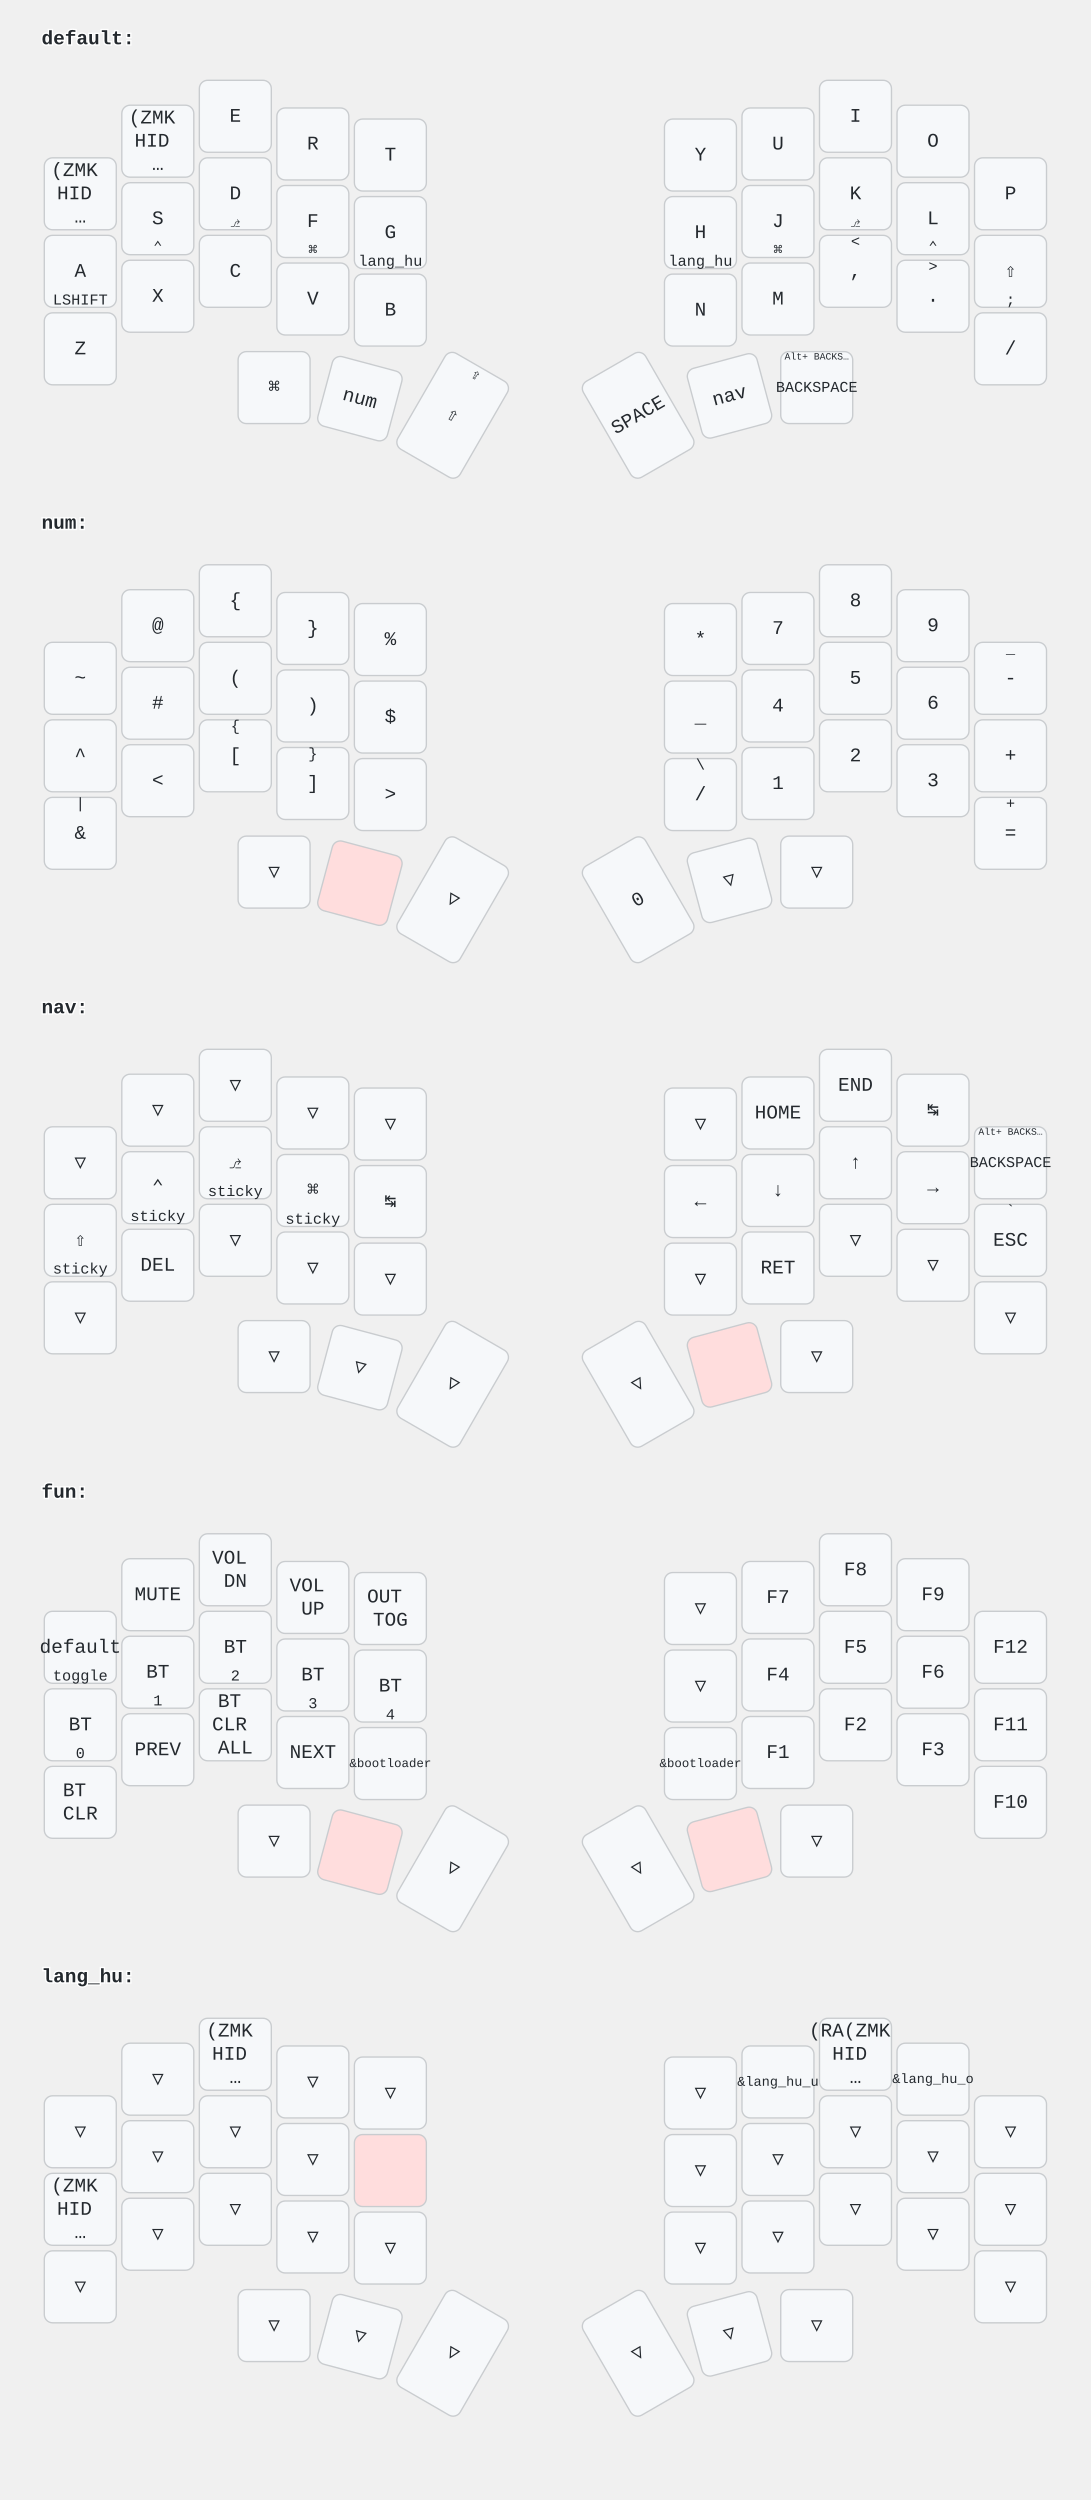
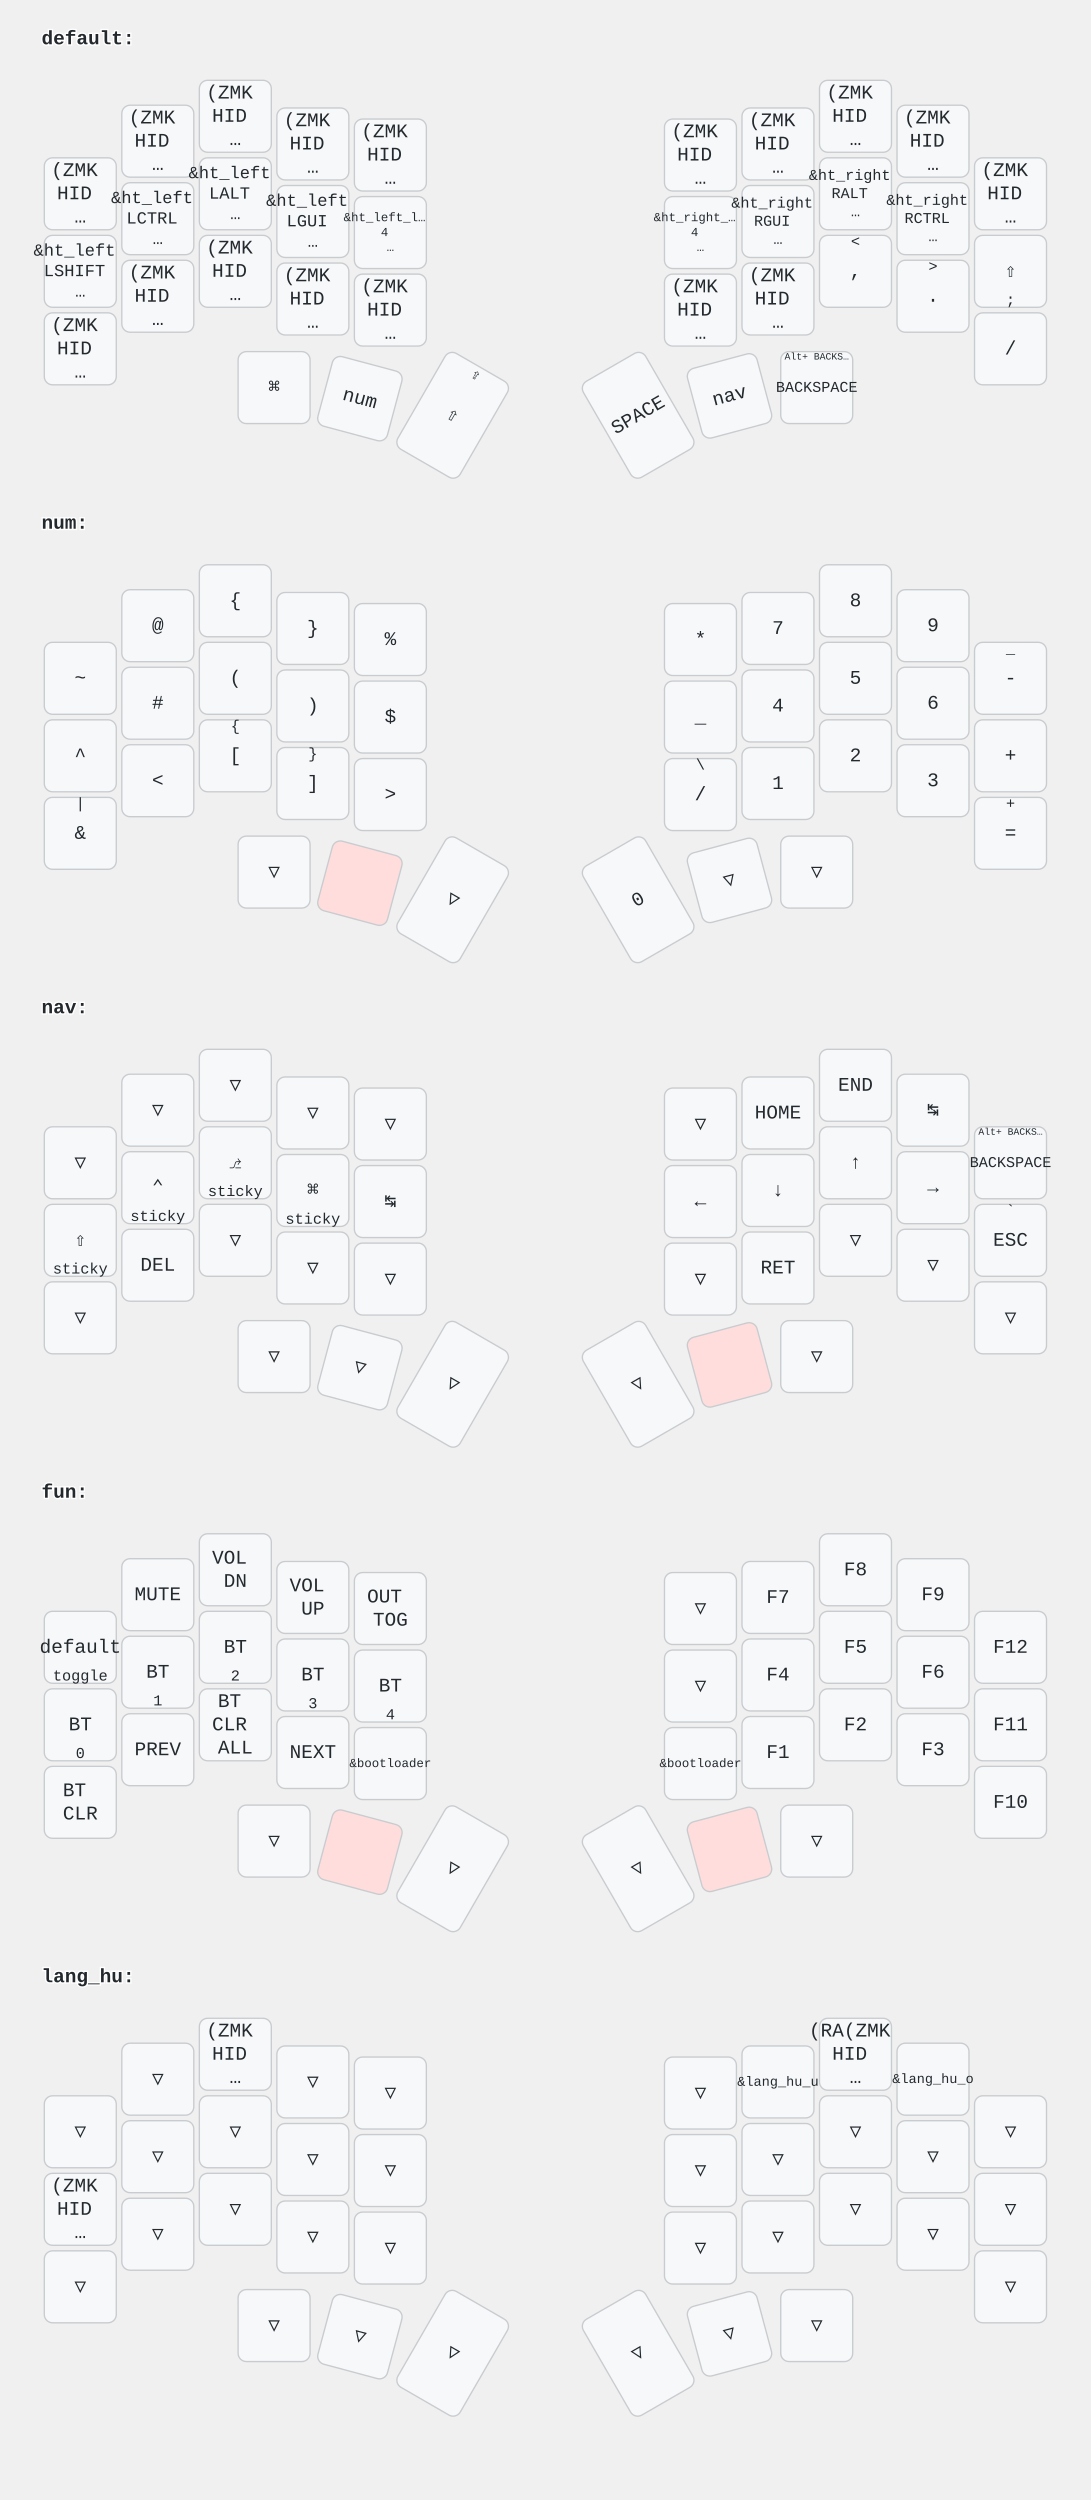
<svg xmlns="http://www.w3.org/2000/svg" width="788" height="1806" viewBox="0 0 788 1806" class="keymap">
  <style>/* font and background color specifications */
svg {
    font-family: SFMono-Regular,Consolas,Liberation Mono,Menlo,monospace;
    font-size: 14px;
    font-kerning: normal;
    text-rendering: optimizeLegibility;
    fill: #24292e;
}

/* default key styling */
rect {
    fill: #f6f8fa;
    stroke: #c9cccf;
    stroke-width: 1;
}

/* color accent for combo boxes */
rect.combo {
    fill: #cdf;
}

/* color accent for held keys */
rect.held, rect.combo.held {
    fill: #fdd;
}

/* color accent for ghost (optional) keys */
rect.ghost, rect.combo.ghost {
    fill: #ddd;
}

text {
    text-anchor: middle;
    dominant-baseline: middle;
}

/* styling for layer labels */
text.label {
    font-weight: bold;
    text-anchor: start;
    stroke: white;
    stroke-width: 2;
    paint-order: stroke;
}

/* styling for combo tap, and key hold/shifted label text */
text.combo, text.hold, text.shifted {
    font-size: 11px;
}

text.hold {
    text-anchor: middle;
    dominant-baseline: auto;
}

text.shifted {
    text-anchor: middle;
    dominant-baseline: hanging;
}

/* styling for hold/shifted label text in combo box */
text.combo.hold, text.combo.shifted {
    font-size: 8px;
}

/* styling for combo dendrons */
path {
    stroke-width: 1;
    stroke: gray;
    fill: none;
}
</style>
  <g transform="translate(30, 0)" class="layer-default">
    <text x="0" y="28" class="label">default:</text>
    <g transform="translate(0, 56)">
      <g transform="translate(28, 84)" class="key keypos-0">
        <rect rx="6" ry="6" x="-26" y="-26" width="52" height="52" class="key" />
        <text x="0" y="0" class="key tap">
          <tspan x="0" dy="-1.2em">(ZMK</tspan>
          <tspan x="0" dy="1.2em">HID</tspan>
          <tspan x="0" dy="1.2em">…</tspan>
        </text>
      </g>
      <g transform="translate(84, 46)" class="key keypos-1">
        <rect rx="6" ry="6" x="-26" y="-26" width="52" height="52" class="key" />
        <text x="0" y="0" class="key tap">
          <tspan x="0" dy="-1.2em">(ZMK</tspan>
          <tspan x="0" dy="1.2em">HID</tspan>
          <tspan x="0" dy="1.2em">…</tspan>
        </text>
      </g>
      <g transform="translate(140, 28)" class="key keypos-2">
        <rect rx="6" ry="6" x="-26" y="-26" width="52" height="52" class="key" />
-         <text x="0" y="0" class="key tap">E</text>
+         <text x="0" y="0" class="key tap">
+           <tspan x="0" dy="-1.2em">(ZMK</tspan>
+           <tspan x="0" dy="1.2em">HID</tspan>
+           <tspan x="0" dy="1.2em">…</tspan>
+         </text>
      </g>
      <g transform="translate(196, 48)" class="key keypos-3">
        <rect rx="6" ry="6" x="-26" y="-26" width="52" height="52" class="key" />
-         <text x="0" y="0" class="key tap">R</text>
+         <text x="0" y="0" class="key tap">
+           <tspan x="0" dy="-1.2em">(ZMK</tspan>
+           <tspan x="0" dy="1.2em">HID</tspan>
+           <tspan x="0" dy="1.2em">…</tspan>
+         </text>
      </g>
      <g transform="translate(252, 56)" class="key keypos-4">
        <rect rx="6" ry="6" x="-26" y="-26" width="52" height="52" class="key" />
-         <text x="0" y="0" class="key tap">T</text>
+         <text x="0" y="0" class="key tap">
+           <tspan x="0" dy="-1.2em">(ZMK</tspan>
+           <tspan x="0" dy="1.2em">HID</tspan>
+           <tspan x="0" dy="1.2em">…</tspan>
+         </text>
      </g>
      <g transform="translate(476, 56)" class="key keypos-5">
        <rect rx="6" ry="6" x="-26" y="-26" width="52" height="52" class="key" />
-         <text x="0" y="0" class="key tap">Y</text>
+         <text x="0" y="0" class="key tap">
+           <tspan x="0" dy="-1.2em">(ZMK</tspan>
+           <tspan x="0" dy="1.2em">HID</tspan>
+           <tspan x="0" dy="1.2em">…</tspan>
+         </text>
      </g>
      <g transform="translate(532, 48)" class="key keypos-6">
        <rect rx="6" ry="6" x="-26" y="-26" width="52" height="52" class="key" />
-         <text x="0" y="0" class="key tap">U</text>
+         <text x="0" y="0" class="key tap">
+           <tspan x="0" dy="-1.2em">(ZMK</tspan>
+           <tspan x="0" dy="1.2em">HID</tspan>
+           <tspan x="0" dy="1.2em">…</tspan>
+         </text>
      </g>
      <g transform="translate(588, 28)" class="key keypos-7">
        <rect rx="6" ry="6" x="-26" y="-26" width="52" height="52" class="key" />
-         <text x="0" y="0" class="key tap">I</text>
+         <text x="0" y="0" class="key tap">
+           <tspan x="0" dy="-1.2em">(ZMK</tspan>
+           <tspan x="0" dy="1.2em">HID</tspan>
+           <tspan x="0" dy="1.2em">…</tspan>
+         </text>
      </g>
      <g transform="translate(644, 46)" class="key keypos-8">
        <rect rx="6" ry="6" x="-26" y="-26" width="52" height="52" class="key" />
-         <text x="0" y="0" class="key tap">O</text>
+         <text x="0" y="0" class="key tap">
+           <tspan x="0" dy="-1.2em">(ZMK</tspan>
+           <tspan x="0" dy="1.2em">HID</tspan>
+           <tspan x="0" dy="1.2em">…</tspan>
+         </text>
      </g>
      <g transform="translate(700, 84)" class="key keypos-9">
        <rect rx="6" ry="6" x="-26" y="-26" width="52" height="52" class="key" />
-         <text x="0" y="0" class="key tap">P</text>
+         <text x="0" y="0" class="key tap">
+           <tspan x="0" dy="-1.2em">(ZMK</tspan>
+           <tspan x="0" dy="1.2em">HID</tspan>
+           <tspan x="0" dy="1.2em">…</tspan>
+         </text>
      </g>
      <g transform="translate(28, 140)" class="key keypos-10">
        <rect rx="6" ry="6" x="-26" y="-26" width="52" height="52" class="key" />
-         <text x="0" y="0" class="key tap">A</text>
-         <text x="0" y="24" class="key hold">LSHIFT</text>
+         <text x="0" y="0" class="key tap">
+           <tspan x="0" dy="-1.2em" style="font-size: 88%">&amp;ht_left</tspan>
+           <tspan x="0" dy="1.2em" style="font-size: 88%">LSHIFT</tspan>
+           <tspan x="0" dy="1.2em" style="font-size: 88%">…</tspan>
+         </text>
      </g>
      <g transform="translate(84, 102)" class="key keypos-11">
        <rect rx="6" ry="6" x="-26" y="-26" width="52" height="52" class="key" />
-         <text x="0" y="0" class="key tap">S</text>
-         <text x="0" y="24" class="key hold">⌃</text>
+         <text x="0" y="0" class="key tap">
+           <tspan x="0" dy="-1.2em" style="font-size: 88%">&amp;ht_left</tspan>
+           <tspan x="0" dy="1.2em" style="font-size: 88%">LCTRL</tspan>
+           <tspan x="0" dy="1.2em" style="font-size: 88%">…</tspan>
+         </text>
      </g>
      <g transform="translate(140, 84)" class="key keypos-12">
        <rect rx="6" ry="6" x="-26" y="-26" width="52" height="52" class="key" />
-         <text x="0" y="0" class="key tap">D</text>
-         <text x="0" y="24" class="key hold">⎇</text>
+         <text x="0" y="0" class="key tap">
+           <tspan x="0" dy="-1.2em" style="font-size: 88%">&amp;ht_left</tspan>
+           <tspan x="0" dy="1.2em" style="font-size: 88%">LALT</tspan>
+           <tspan x="0" dy="1.2em" style="font-size: 88%">…</tspan>
+         </text>
      </g>
      <g transform="translate(196, 104)" class="key keypos-13">
        <rect rx="6" ry="6" x="-26" y="-26" width="52" height="52" class="key" />
-         <text x="0" y="0" class="key tap">F</text>
-         <text x="0" y="24" class="key hold">⌘</text>
+         <text x="0" y="0" class="key tap">
+           <tspan x="0" dy="-1.2em" style="font-size: 88%">&amp;ht_left</tspan>
+           <tspan x="0" dy="1.2em" style="font-size: 88%">LGUI</tspan>
+           <tspan x="0" dy="1.2em" style="font-size: 88%">…</tspan>
+         </text>
      </g>
      <g transform="translate(252, 112)" class="key keypos-14">
        <rect rx="6" ry="6" x="-26" y="-26" width="52" height="52" class="key" />
-         <text x="0" y="0" class="key tap">G</text>
-         <text x="0" y="24" class="key hold">lang_hu</text>
+         <text x="0" y="0" class="key tap">
+           <tspan x="0" dy="-1.2em" style="font-size: 64%">&amp;ht_left_l…</tspan>
+           <tspan x="0" dy="1.2em" style="font-size: 64%">4</tspan>
+           <tspan x="0" dy="1.2em" style="font-size: 64%">…</tspan>
+         </text>
      </g>
      <g transform="translate(476, 112)" class="key keypos-15">
        <rect rx="6" ry="6" x="-26" y="-26" width="52" height="52" class="key" />
-         <text x="0" y="0" class="key tap">H</text>
-         <text x="0" y="24" class="key hold">lang_hu</text>
+         <text x="0" y="0" class="key tap">
+           <tspan x="0" dy="-1.2em" style="font-size: 64%">&amp;ht_right_…</tspan>
+           <tspan x="0" dy="1.2em" style="font-size: 64%">4</tspan>
+           <tspan x="0" dy="1.2em" style="font-size: 64%">…</tspan>
+         </text>
      </g>
      <g transform="translate(532, 104)" class="key keypos-16">
        <rect rx="6" ry="6" x="-26" y="-26" width="52" height="52" class="key" />
-         <text x="0" y="0" class="key tap">J</text>
-         <text x="0" y="24" class="key hold">⌘</text>
+         <text x="0" y="0" class="key tap">
+           <tspan x="0" dy="-1.2em" style="font-size: 78%">&amp;ht_right</tspan>
+           <tspan x="0" dy="1.2em" style="font-size: 78%">RGUI</tspan>
+           <tspan x="0" dy="1.2em" style="font-size: 78%">…</tspan>
+         </text>
      </g>
      <g transform="translate(588, 84)" class="key keypos-17">
        <rect rx="6" ry="6" x="-26" y="-26" width="52" height="52" class="key" />
-         <text x="0" y="0" class="key tap">K</text>
-         <text x="0" y="24" class="key hold">⎇</text>
+         <text x="0" y="0" class="key tap">
+           <tspan x="0" dy="-1.2em" style="font-size: 78%">&amp;ht_right</tspan>
+           <tspan x="0" dy="1.2em" style="font-size: 78%">RALT</tspan>
+           <tspan x="0" dy="1.2em" style="font-size: 78%">…</tspan>
+         </text>
      </g>
      <g transform="translate(644, 102)" class="key keypos-18">
        <rect rx="6" ry="6" x="-26" y="-26" width="52" height="52" class="key" />
-         <text x="0" y="0" class="key tap">L</text>
-         <text x="0" y="24" class="key hold">⌃</text>
+         <text x="0" y="0" class="key tap">
+           <tspan x="0" dy="-1.2em" style="font-size: 78%">&amp;ht_right</tspan>
+           <tspan x="0" dy="1.2em" style="font-size: 78%">RCTRL</tspan>
+           <tspan x="0" dy="1.2em" style="font-size: 78%">…</tspan>
+         </text>
      </g>
      <g transform="translate(700, 140)" class="key keypos-19">
        <rect rx="6" ry="6" x="-26" y="-26" width="52" height="52" class="key" />
        <text x="0" y="0" class="key tap">⇧</text>
        <text x="0" y="24" class="key hold">;</text>
      </g>
      <g transform="translate(28, 196)" class="key keypos-20">
        <rect rx="6" ry="6" x="-26" y="-26" width="52" height="52" class="key" />
-         <text x="0" y="0" class="key tap">Z</text>
+         <text x="0" y="0" class="key tap">
+           <tspan x="0" dy="-1.2em">(ZMK</tspan>
+           <tspan x="0" dy="1.2em">HID</tspan>
+           <tspan x="0" dy="1.2em">…</tspan>
+         </text>
      </g>
      <g transform="translate(84, 158)" class="key keypos-21">
        <rect rx="6" ry="6" x="-26" y="-26" width="52" height="52" class="key" />
-         <text x="0" y="0" class="key tap">X</text>
+         <text x="0" y="0" class="key tap">
+           <tspan x="0" dy="-1.2em">(ZMK</tspan>
+           <tspan x="0" dy="1.2em">HID</tspan>
+           <tspan x="0" dy="1.2em">…</tspan>
+         </text>
      </g>
      <g transform="translate(140, 140)" class="key keypos-22">
        <rect rx="6" ry="6" x="-26" y="-26" width="52" height="52" class="key" />
-         <text x="0" y="0" class="key tap">C</text>
+         <text x="0" y="0" class="key tap">
+           <tspan x="0" dy="-1.2em">(ZMK</tspan>
+           <tspan x="0" dy="1.2em">HID</tspan>
+           <tspan x="0" dy="1.2em">…</tspan>
+         </text>
      </g>
      <g transform="translate(196, 160)" class="key keypos-23">
        <rect rx="6" ry="6" x="-26" y="-26" width="52" height="52" class="key" />
-         <text x="0" y="0" class="key tap">V</text>
+         <text x="0" y="0" class="key tap">
+           <tspan x="0" dy="-1.2em">(ZMK</tspan>
+           <tspan x="0" dy="1.2em">HID</tspan>
+           <tspan x="0" dy="1.2em">…</tspan>
+         </text>
      </g>
      <g transform="translate(252, 168)" class="key keypos-24">
        <rect rx="6" ry="6" x="-26" y="-26" width="52" height="52" class="key" />
-         <text x="0" y="0" class="key tap">B</text>
+         <text x="0" y="0" class="key tap">
+           <tspan x="0" dy="-1.2em">(ZMK</tspan>
+           <tspan x="0" dy="1.2em">HID</tspan>
+           <tspan x="0" dy="1.2em">…</tspan>
+         </text>
      </g>
      <g transform="translate(476, 168)" class="key keypos-25">
        <rect rx="6" ry="6" x="-26" y="-26" width="52" height="52" class="key" />
-         <text x="0" y="0" class="key tap">N</text>
+         <text x="0" y="0" class="key tap">
+           <tspan x="0" dy="-1.2em">(ZMK</tspan>
+           <tspan x="0" dy="1.2em">HID</tspan>
+           <tspan x="0" dy="1.2em">…</tspan>
+         </text>
      </g>
      <g transform="translate(532, 160)" class="key keypos-26">
        <rect rx="6" ry="6" x="-26" y="-26" width="52" height="52" class="key" />
-         <text x="0" y="0" class="key tap">M</text>
+         <text x="0" y="0" class="key tap">
+           <tspan x="0" dy="-1.2em">(ZMK</tspan>
+           <tspan x="0" dy="1.2em">HID</tspan>
+           <tspan x="0" dy="1.2em">…</tspan>
+         </text>
      </g>
      <g transform="translate(588, 140)" class="key keypos-27">
        <rect rx="6" ry="6" x="-26" y="-26" width="52" height="52" class="key" />
        <text x="0" y="0" class="key tap">,</text>
        <text x="0" y="-24" class="key shifted">&lt;</text>
      </g>
      <g transform="translate(644, 158)" class="key keypos-28">
        <rect rx="6" ry="6" x="-26" y="-26" width="52" height="52" class="key" />
        <text x="0" y="0" class="key tap">.</text>
        <text x="0" y="-24" class="key shifted">&gt;</text>
      </g>
      <g transform="translate(700, 196)" class="key keypos-29">
        <rect rx="6" ry="6" x="-26" y="-26" width="52" height="52" class="key" />
        <text x="0" y="0" class="key tap">/</text>
      </g>
      <g transform="translate(168, 224)" class="key keypos-30">
        <rect rx="6" ry="6" x="-26" y="-26" width="52" height="52" class="key" />
        <text x="0" y="0" class="key tap">⌘</text>
      </g>
      <g transform="translate(230, 232) rotate(15.0)" class="key keypos-31">
        <rect rx="6" ry="6" x="-26" y="-26" width="52" height="52" class="key" />
        <text x="0" y="0" class="key tap">num</text>
      </g>
      <g transform="translate(297, 244) rotate(30.0)" class="key keypos-32">
        <rect rx="6" ry="6" x="-26" y="-40" width="52" height="80" class="key" />
        <text x="0" y="0" class="key tap">⇧</text>
        <text x="0" y="-38" class="key shifted">⇪</text>
      </g>
      <g transform="translate(431, 244) rotate(-30.0)" class="key keypos-33">
        <rect rx="6" ry="6" x="-26" y="-40" width="52" height="80" class="key" />
        <text x="0" y="0" class="key tap">SPACE</text>
      </g>
      <g transform="translate(497, 230) rotate(-15.0)" class="key keypos-34">
        <rect rx="6" ry="6" x="-26" y="-26" width="52" height="52" class="key" />
        <text x="0" y="0" class="key tap">nav</text>
      </g>
      <g transform="translate(560, 224)" class="key keypos-35">
        <rect rx="6" ry="6" x="-26" y="-26" width="52" height="52" class="key" />
        <text x="0" y="0" class="key tap">
          <tspan style="font-size: 78%">BACKSPACE</tspan>
        </text>
        <text x="0" y="-24" class="key shifted">
          <tspan style="font-size: 64%">Alt+ BACKS…</tspan>
        </text>
      </g>
    </g>
  </g>
  <g transform="translate(30, 350)" class="layer-num">
    <text x="0" y="28" class="label">num:</text>
    <g transform="translate(0, 56)">
      <g transform="translate(28, 84)" class="key keypos-0">
        <rect rx="6" ry="6" x="-26" y="-26" width="52" height="52" class="key" />
        <text x="0" y="0" class="key tap">~</text>
      </g>
      <g transform="translate(84, 46)" class="key keypos-1">
        <rect rx="6" ry="6" x="-26" y="-26" width="52" height="52" class="key" />
        <text x="0" y="0" class="key tap">@</text>
      </g>
      <g transform="translate(140, 28)" class="key keypos-2">
        <rect rx="6" ry="6" x="-26" y="-26" width="52" height="52" class="key" />
        <text x="0" y="0" class="key tap">{</text>
      </g>
      <g transform="translate(196, 48)" class="key keypos-3">
        <rect rx="6" ry="6" x="-26" y="-26" width="52" height="52" class="key" />
        <text x="0" y="0" class="key tap">}</text>
      </g>
      <g transform="translate(252, 56)" class="key keypos-4">
        <rect rx="6" ry="6" x="-26" y="-26" width="52" height="52" class="key" />
        <text x="0" y="0" class="key tap">%</text>
      </g>
      <g transform="translate(476, 56)" class="key keypos-5">
        <rect rx="6" ry="6" x="-26" y="-26" width="52" height="52" class="key" />
        <text x="0" y="0" class="key tap">*</text>
      </g>
      <g transform="translate(532, 48)" class="key keypos-6">
        <rect rx="6" ry="6" x="-26" y="-26" width="52" height="52" class="key" />
        <text x="0" y="0" class="key tap">7</text>
      </g>
      <g transform="translate(588, 28)" class="key keypos-7">
        <rect rx="6" ry="6" x="-26" y="-26" width="52" height="52" class="key" />
        <text x="0" y="0" class="key tap">8</text>
      </g>
      <g transform="translate(644, 46)" class="key keypos-8">
        <rect rx="6" ry="6" x="-26" y="-26" width="52" height="52" class="key" />
        <text x="0" y="0" class="key tap">9</text>
      </g>
      <g transform="translate(700, 84)" class="key keypos-9">
        <rect rx="6" ry="6" x="-26" y="-26" width="52" height="52" class="key" />
        <text x="0" y="0" class="key tap">-</text>
        <text x="0" y="-24" class="key shifted">_</text>
      </g>
      <g transform="translate(28, 140)" class="key keypos-10">
        <rect rx="6" ry="6" x="-26" y="-26" width="52" height="52" class="key" />
        <text x="0" y="0" class="key tap">^</text>
      </g>
      <g transform="translate(84, 102)" class="key keypos-11">
        <rect rx="6" ry="6" x="-26" y="-26" width="52" height="52" class="key" />
        <text x="0" y="0" class="key tap">#</text>
      </g>
      <g transform="translate(140, 84)" class="key keypos-12">
        <rect rx="6" ry="6" x="-26" y="-26" width="52" height="52" class="key" />
        <text x="0" y="0" class="key tap">(</text>
      </g>
      <g transform="translate(196, 104)" class="key keypos-13">
        <rect rx="6" ry="6" x="-26" y="-26" width="52" height="52" class="key" />
        <text x="0" y="0" class="key tap">)</text>
      </g>
      <g transform="translate(252, 112)" class="key keypos-14">
        <rect rx="6" ry="6" x="-26" y="-26" width="52" height="52" class="key" />
        <text x="0" y="0" class="key tap">$</text>
      </g>
      <g transform="translate(476, 112)" class="key keypos-15">
        <rect rx="6" ry="6" x="-26" y="-26" width="52" height="52" class="key" />
        <text x="0" y="0" class="key tap">_</text>
      </g>
      <g transform="translate(532, 104)" class="key keypos-16">
        <rect rx="6" ry="6" x="-26" y="-26" width="52" height="52" class="key" />
        <text x="0" y="0" class="key tap">4</text>
      </g>
      <g transform="translate(588, 84)" class="key keypos-17">
        <rect rx="6" ry="6" x="-26" y="-26" width="52" height="52" class="key" />
        <text x="0" y="0" class="key tap">5</text>
      </g>
      <g transform="translate(644, 102)" class="key keypos-18">
        <rect rx="6" ry="6" x="-26" y="-26" width="52" height="52" class="key" />
        <text x="0" y="0" class="key tap">6</text>
      </g>
      <g transform="translate(700, 140)" class="key keypos-19">
        <rect rx="6" ry="6" x="-26" y="-26" width="52" height="52" class="key" />
        <text x="0" y="0" class="key tap">+</text>
      </g>
      <g transform="translate(28, 196)" class="key keypos-20">
        <rect rx="6" ry="6" x="-26" y="-26" width="52" height="52" class="key" />
        <text x="0" y="0" class="key tap">&amp;</text>
        <text x="0" y="-24" class="key shifted">|</text>
      </g>
      <g transform="translate(84, 158)" class="key keypos-21">
        <rect rx="6" ry="6" x="-26" y="-26" width="52" height="52" class="key" />
        <text x="0" y="0" class="key tap">&lt;</text>
      </g>
      <g transform="translate(140, 140)" class="key keypos-22">
        <rect rx="6" ry="6" x="-26" y="-26" width="52" height="52" class="key" />
        <text x="0" y="0" class="key tap">[</text>
        <text x="0" y="-24" class="key shifted">{</text>
      </g>
      <g transform="translate(196, 160)" class="key keypos-23">
        <rect rx="6" ry="6" x="-26" y="-26" width="52" height="52" class="key" />
        <text x="0" y="0" class="key tap">]</text>
        <text x="0" y="-24" class="key shifted">}</text>
      </g>
      <g transform="translate(252, 168)" class="key keypos-24">
        <rect rx="6" ry="6" x="-26" y="-26" width="52" height="52" class="key" />
        <text x="0" y="0" class="key tap">&gt;</text>
      </g>
      <g transform="translate(476, 168)" class="key keypos-25">
        <rect rx="6" ry="6" x="-26" y="-26" width="52" height="52" class="key" />
        <text x="0" y="0" class="key tap">/</text>
        <text x="0" y="-24" class="key shifted">\</text>
      </g>
      <g transform="translate(532, 160)" class="key keypos-26">
        <rect rx="6" ry="6" x="-26" y="-26" width="52" height="52" class="key" />
        <text x="0" y="0" class="key tap">1</text>
      </g>
      <g transform="translate(588, 140)" class="key keypos-27">
        <rect rx="6" ry="6" x="-26" y="-26" width="52" height="52" class="key" />
        <text x="0" y="0" class="key tap">2</text>
      </g>
      <g transform="translate(644, 158)" class="key keypos-28">
        <rect rx="6" ry="6" x="-26" y="-26" width="52" height="52" class="key" />
        <text x="0" y="0" class="key tap">3</text>
      </g>
      <g transform="translate(700, 196)" class="key keypos-29">
        <rect rx="6" ry="6" x="-26" y="-26" width="52" height="52" class="key" />
        <text x="0" y="0" class="key tap">=</text>
        <text x="0" y="-24" class="key shifted">+</text>
      </g>
      <g transform="translate(168, 224)" class="key trans keypos-30">
        <rect rx="6" ry="6" x="-26" y="-26" width="52" height="52" class="key trans" />
        <text x="0" y="0" class="key trans tap">▽</text>
      </g>
      <g transform="translate(230, 232) rotate(15.0)" class="key held keypos-31">
        <rect rx="6" ry="6" x="-26" y="-26" width="52" height="52" class="key held" />
      </g>
      <g transform="translate(297, 244) rotate(30.0)" class="key trans keypos-32">
        <rect rx="6" ry="6" x="-26" y="-40" width="52" height="80" class="key trans" />
        <text x="0" y="0" class="key trans tap">▽</text>
      </g>
      <g transform="translate(431, 244) rotate(-30.0)" class="key keypos-33">
        <rect rx="6" ry="6" x="-26" y="-40" width="52" height="80" class="key" />
        <text x="0" y="0" class="key tap">0</text>
      </g>
      <g transform="translate(497, 230) rotate(-15.0)" class="key trans keypos-34">
        <rect rx="6" ry="6" x="-26" y="-26" width="52" height="52" class="key trans" />
        <text x="0" y="0" class="key trans tap">▽</text>
      </g>
      <g transform="translate(560, 224)" class="key trans keypos-35">
        <rect rx="6" ry="6" x="-26" y="-26" width="52" height="52" class="key trans" />
        <text x="0" y="0" class="key trans tap">▽</text>
      </g>
    </g>
  </g>
  <g transform="translate(30, 700)" class="layer-nav">
    <text x="0" y="28" class="label">nav:</text>
    <g transform="translate(0, 56)">
      <g transform="translate(28, 84)" class="key trans keypos-0">
        <rect rx="6" ry="6" x="-26" y="-26" width="52" height="52" class="key trans" />
        <text x="0" y="0" class="key trans tap">▽</text>
      </g>
      <g transform="translate(84, 46)" class="key trans keypos-1">
        <rect rx="6" ry="6" x="-26" y="-26" width="52" height="52" class="key trans" />
        <text x="0" y="0" class="key trans tap">▽</text>
      </g>
      <g transform="translate(140, 28)" class="key trans keypos-2">
        <rect rx="6" ry="6" x="-26" y="-26" width="52" height="52" class="key trans" />
        <text x="0" y="0" class="key trans tap">▽</text>
      </g>
      <g transform="translate(196, 48)" class="key trans keypos-3">
        <rect rx="6" ry="6" x="-26" y="-26" width="52" height="52" class="key trans" />
        <text x="0" y="0" class="key trans tap">▽</text>
      </g>
      <g transform="translate(252, 56)" class="key trans keypos-4">
        <rect rx="6" ry="6" x="-26" y="-26" width="52" height="52" class="key trans" />
        <text x="0" y="0" class="key trans tap">▽</text>
      </g>
      <g transform="translate(476, 56)" class="key trans keypos-5">
        <rect rx="6" ry="6" x="-26" y="-26" width="52" height="52" class="key trans" />
        <text x="0" y="0" class="key trans tap">▽</text>
      </g>
      <g transform="translate(532, 48)" class="key keypos-6">
        <rect rx="6" ry="6" x="-26" y="-26" width="52" height="52" class="key" />
        <text x="0" y="0" class="key tap">HOME</text>
      </g>
      <g transform="translate(588, 28)" class="key keypos-7">
        <rect rx="6" ry="6" x="-26" y="-26" width="52" height="52" class="key" />
        <text x="0" y="0" class="key tap">END</text>
      </g>
      <g transform="translate(644, 46)" class="key keypos-8">
        <rect rx="6" ry="6" x="-26" y="-26" width="52" height="52" class="key" />
        <text x="0" y="0" class="key tap">↹</text>
      </g>
      <g transform="translate(700, 84)" class="key keypos-9">
        <rect rx="6" ry="6" x="-26" y="-26" width="52" height="52" class="key" />
        <text x="0" y="0" class="key tap">
          <tspan style="font-size: 78%">BACKSPACE</tspan>
        </text>
        <text x="0" y="-24" class="key shifted">
          <tspan style="font-size: 64%">Alt+ BACKS…</tspan>
        </text>
      </g>
      <g transform="translate(28, 140)" class="key keypos-10">
        <rect rx="6" ry="6" x="-26" y="-26" width="52" height="52" class="key" />
        <text x="0" y="0" class="key tap">⇧</text>
        <text x="0" y="24" class="key hold">sticky</text>
      </g>
      <g transform="translate(84, 102)" class="key keypos-11">
        <rect rx="6" ry="6" x="-26" y="-26" width="52" height="52" class="key" />
        <text x="0" y="0" class="key tap">⌃</text>
        <text x="0" y="24" class="key hold">sticky</text>
      </g>
      <g transform="translate(140, 84)" class="key keypos-12">
        <rect rx="6" ry="6" x="-26" y="-26" width="52" height="52" class="key" />
        <text x="0" y="0" class="key tap">⎇</text>
        <text x="0" y="24" class="key hold">sticky</text>
      </g>
      <g transform="translate(196, 104)" class="key keypos-13">
        <rect rx="6" ry="6" x="-26" y="-26" width="52" height="52" class="key" />
        <text x="0" y="0" class="key tap">⌘</text>
        <text x="0" y="24" class="key hold">sticky</text>
      </g>
      <g transform="translate(252, 112)" class="key keypos-14">
        <rect rx="6" ry="6" x="-26" y="-26" width="52" height="52" class="key" />
        <text x="0" y="0" class="key tap">↹</text>
      </g>
      <g transform="translate(476, 112)" class="key keypos-15">
        <rect rx="6" ry="6" x="-26" y="-26" width="52" height="52" class="key" />
        <text x="0" y="0" class="key tap">←</text>
      </g>
      <g transform="translate(532, 104)" class="key keypos-16">
        <rect rx="6" ry="6" x="-26" y="-26" width="52" height="52" class="key" />
        <text x="0" y="0" class="key tap">↓</text>
      </g>
      <g transform="translate(588, 84)" class="key keypos-17">
        <rect rx="6" ry="6" x="-26" y="-26" width="52" height="52" class="key" />
        <text x="0" y="0" class="key tap">↑</text>
      </g>
      <g transform="translate(644, 102)" class="key keypos-18">
        <rect rx="6" ry="6" x="-26" y="-26" width="52" height="52" class="key" />
        <text x="0" y="0" class="key tap">→</text>
      </g>
      <g transform="translate(700, 140)" class="key keypos-19">
        <rect rx="6" ry="6" x="-26" y="-26" width="52" height="52" class="key" />
        <text x="0" y="0" class="key tap">ESC</text>
        <text x="0" y="-24" class="key shifted">`</text>
      </g>
      <g transform="translate(28, 196)" class="key trans keypos-20">
        <rect rx="6" ry="6" x="-26" y="-26" width="52" height="52" class="key trans" />
        <text x="0" y="0" class="key trans tap">▽</text>
      </g>
      <g transform="translate(84, 158)" class="key keypos-21">
        <rect rx="6" ry="6" x="-26" y="-26" width="52" height="52" class="key" />
        <text x="0" y="0" class="key tap">DEL</text>
      </g>
      <g transform="translate(140, 140)" class="key trans keypos-22">
        <rect rx="6" ry="6" x="-26" y="-26" width="52" height="52" class="key trans" />
        <text x="0" y="0" class="key trans tap">▽</text>
      </g>
      <g transform="translate(196, 160)" class="key trans keypos-23">
        <rect rx="6" ry="6" x="-26" y="-26" width="52" height="52" class="key trans" />
        <text x="0" y="0" class="key trans tap">▽</text>
      </g>
      <g transform="translate(252, 168)" class="key trans keypos-24">
        <rect rx="6" ry="6" x="-26" y="-26" width="52" height="52" class="key trans" />
        <text x="0" y="0" class="key trans tap">▽</text>
      </g>
      <g transform="translate(476, 168)" class="key trans keypos-25">
        <rect rx="6" ry="6" x="-26" y="-26" width="52" height="52" class="key trans" />
        <text x="0" y="0" class="key trans tap">▽</text>
      </g>
      <g transform="translate(532, 160)" class="key keypos-26">
        <rect rx="6" ry="6" x="-26" y="-26" width="52" height="52" class="key" />
        <text x="0" y="0" class="key tap">RET</text>
      </g>
      <g transform="translate(588, 140)" class="key trans keypos-27">
        <rect rx="6" ry="6" x="-26" y="-26" width="52" height="52" class="key trans" />
        <text x="0" y="0" class="key trans tap">▽</text>
      </g>
      <g transform="translate(644, 158)" class="key trans keypos-28">
        <rect rx="6" ry="6" x="-26" y="-26" width="52" height="52" class="key trans" />
        <text x="0" y="0" class="key trans tap">▽</text>
      </g>
      <g transform="translate(700, 196)" class="key trans keypos-29">
        <rect rx="6" ry="6" x="-26" y="-26" width="52" height="52" class="key trans" />
        <text x="0" y="0" class="key trans tap">▽</text>
      </g>
      <g transform="translate(168, 224)" class="key trans keypos-30">
        <rect rx="6" ry="6" x="-26" y="-26" width="52" height="52" class="key trans" />
        <text x="0" y="0" class="key trans tap">▽</text>
      </g>
      <g transform="translate(230, 232) rotate(15.0)" class="key trans keypos-31">
        <rect rx="6" ry="6" x="-26" y="-26" width="52" height="52" class="key trans" />
        <text x="0" y="0" class="key trans tap">▽</text>
      </g>
      <g transform="translate(297, 244) rotate(30.0)" class="key trans keypos-32">
        <rect rx="6" ry="6" x="-26" y="-40" width="52" height="80" class="key trans" />
        <text x="0" y="0" class="key trans tap">▽</text>
      </g>
      <g transform="translate(431, 244) rotate(-30.0)" class="key trans keypos-33">
        <rect rx="6" ry="6" x="-26" y="-40" width="52" height="80" class="key trans" />
        <text x="0" y="0" class="key trans tap">▽</text>
      </g>
      <g transform="translate(497, 230) rotate(-15.0)" class="key held keypos-34">
        <rect rx="6" ry="6" x="-26" y="-26" width="52" height="52" class="key held" />
      </g>
      <g transform="translate(560, 224)" class="key trans keypos-35">
        <rect rx="6" ry="6" x="-26" y="-26" width="52" height="52" class="key trans" />
        <text x="0" y="0" class="key trans tap">▽</text>
      </g>
    </g>
  </g>
  <g transform="translate(30, 1050)" class="layer-fun">
    <text x="0" y="28" class="label">fun:</text>
    <g transform="translate(0, 56)">
      <g transform="translate(28, 84)" class="key keypos-0">
        <rect rx="6" ry="6" x="-26" y="-26" width="52" height="52" class="key" />
        <text x="0" y="0" class="key tap">default</text>
        <text x="0" y="24" class="key hold">toggle</text>
      </g>
      <g transform="translate(84, 46)" class="key keypos-1">
        <rect rx="6" ry="6" x="-26" y="-26" width="52" height="52" class="key" />
        <text x="0" y="0" class="key tap">MUTE</text>
      </g>
      <g transform="translate(140, 28)" class="key keypos-2">
        <rect rx="6" ry="6" x="-26" y="-26" width="52" height="52" class="key" />
        <text x="0" y="0" class="key tap">
          <tspan x="0" dy="-0.6em">VOL</tspan>
          <tspan x="0" dy="1.2em">DN</tspan>
        </text>
      </g>
      <g transform="translate(196, 48)" class="key keypos-3">
        <rect rx="6" ry="6" x="-26" y="-26" width="52" height="52" class="key" />
        <text x="0" y="0" class="key tap">
          <tspan x="0" dy="-0.6em">VOL</tspan>
          <tspan x="0" dy="1.2em">UP</tspan>
        </text>
      </g>
      <g transform="translate(252, 56)" class="key keypos-4">
        <rect rx="6" ry="6" x="-26" y="-26" width="52" height="52" class="key" />
        <text x="0" y="0" class="key tap">
          <tspan x="0" dy="-0.6em">OUT</tspan>
          <tspan x="0" dy="1.2em">TOG</tspan>
        </text>
      </g>
      <g transform="translate(476, 56)" class="key trans keypos-5">
        <rect rx="6" ry="6" x="-26" y="-26" width="52" height="52" class="key trans" />
        <text x="0" y="0" class="key trans tap">▽</text>
      </g>
      <g transform="translate(532, 48)" class="key keypos-6">
        <rect rx="6" ry="6" x="-26" y="-26" width="52" height="52" class="key" />
        <text x="0" y="0" class="key tap">F7</text>
      </g>
      <g transform="translate(588, 28)" class="key keypos-7">
        <rect rx="6" ry="6" x="-26" y="-26" width="52" height="52" class="key" />
        <text x="0" y="0" class="key tap">F8</text>
      </g>
      <g transform="translate(644, 46)" class="key keypos-8">
        <rect rx="6" ry="6" x="-26" y="-26" width="52" height="52" class="key" />
        <text x="0" y="0" class="key tap">F9</text>
      </g>
      <g transform="translate(700, 84)" class="key keypos-9">
        <rect rx="6" ry="6" x="-26" y="-26" width="52" height="52" class="key" />
        <text x="0" y="0" class="key tap">F12</text>
      </g>
      <g transform="translate(28, 140)" class="key keypos-10">
        <rect rx="6" ry="6" x="-26" y="-26" width="52" height="52" class="key" />
        <text x="0" y="0" class="key tap">BT</text>
        <text x="0" y="24" class="key hold">0</text>
      </g>
      <g transform="translate(84, 102)" class="key keypos-11">
        <rect rx="6" ry="6" x="-26" y="-26" width="52" height="52" class="key" />
        <text x="0" y="0" class="key tap">BT</text>
        <text x="0" y="24" class="key hold">1</text>
      </g>
      <g transform="translate(140, 84)" class="key keypos-12">
        <rect rx="6" ry="6" x="-26" y="-26" width="52" height="52" class="key" />
        <text x="0" y="0" class="key tap">BT</text>
        <text x="0" y="24" class="key hold">2</text>
      </g>
      <g transform="translate(196, 104)" class="key keypos-13">
        <rect rx="6" ry="6" x="-26" y="-26" width="52" height="52" class="key" />
        <text x="0" y="0" class="key tap">BT</text>
        <text x="0" y="24" class="key hold">3</text>
      </g>
      <g transform="translate(252, 112)" class="key keypos-14">
        <rect rx="6" ry="6" x="-26" y="-26" width="52" height="52" class="key" />
        <text x="0" y="0" class="key tap">BT</text>
        <text x="0" y="24" class="key hold">4</text>
      </g>
      <g transform="translate(476, 112)" class="key trans keypos-15">
        <rect rx="6" ry="6" x="-26" y="-26" width="52" height="52" class="key trans" />
        <text x="0" y="0" class="key trans tap">▽</text>
      </g>
      <g transform="translate(532, 104)" class="key keypos-16">
        <rect rx="6" ry="6" x="-26" y="-26" width="52" height="52" class="key" />
        <text x="0" y="0" class="key tap">F4</text>
      </g>
      <g transform="translate(588, 84)" class="key keypos-17">
        <rect rx="6" ry="6" x="-26" y="-26" width="52" height="52" class="key" />
        <text x="0" y="0" class="key tap">F5</text>
      </g>
      <g transform="translate(644, 102)" class="key keypos-18">
        <rect rx="6" ry="6" x="-26" y="-26" width="52" height="52" class="key" />
        <text x="0" y="0" class="key tap">F6</text>
      </g>
      <g transform="translate(700, 140)" class="key keypos-19">
        <rect rx="6" ry="6" x="-26" y="-26" width="52" height="52" class="key" />
        <text x="0" y="0" class="key tap">F11</text>
      </g>
      <g transform="translate(28, 196)" class="key keypos-20">
        <rect rx="6" ry="6" x="-26" y="-26" width="52" height="52" class="key" />
        <text x="0" y="0" class="key tap">
          <tspan x="0" dy="-0.6em">BT</tspan>
          <tspan x="0" dy="1.2em">CLR</tspan>
        </text>
      </g>
      <g transform="translate(84, 158)" class="key keypos-21">
        <rect rx="6" ry="6" x="-26" y="-26" width="52" height="52" class="key" />
        <text x="0" y="0" class="key tap">PREV</text>
      </g>
      <g transform="translate(140, 140)" class="key keypos-22">
        <rect rx="6" ry="6" x="-26" y="-26" width="52" height="52" class="key" />
        <text x="0" y="0" class="key tap">
          <tspan x="0" dy="-1.2em">BT</tspan>
          <tspan x="0" dy="1.2em">CLR</tspan>
          <tspan x="0" dy="1.2em">ALL</tspan>
        </text>
      </g>
      <g transform="translate(196, 160)" class="key keypos-23">
        <rect rx="6" ry="6" x="-26" y="-26" width="52" height="52" class="key" />
        <text x="0" y="0" class="key tap">NEXT</text>
      </g>
      <g transform="translate(252, 168)" class="key keypos-24">
        <rect rx="6" ry="6" x="-26" y="-26" width="52" height="52" class="key" />
        <text x="0" y="0" class="key tap">
          <tspan style="font-size: 64%">&amp;bootloader</tspan>
        </text>
      </g>
      <g transform="translate(476, 168)" class="key keypos-25">
        <rect rx="6" ry="6" x="-26" y="-26" width="52" height="52" class="key" />
        <text x="0" y="0" class="key tap">
          <tspan style="font-size: 64%">&amp;bootloader</tspan>
        </text>
      </g>
      <g transform="translate(532, 160)" class="key keypos-26">
        <rect rx="6" ry="6" x="-26" y="-26" width="52" height="52" class="key" />
        <text x="0" y="0" class="key tap">F1</text>
      </g>
      <g transform="translate(588, 140)" class="key keypos-27">
        <rect rx="6" ry="6" x="-26" y="-26" width="52" height="52" class="key" />
        <text x="0" y="0" class="key tap">F2</text>
      </g>
      <g transform="translate(644, 158)" class="key keypos-28">
        <rect rx="6" ry="6" x="-26" y="-26" width="52" height="52" class="key" />
        <text x="0" y="0" class="key tap">F3</text>
      </g>
      <g transform="translate(700, 196)" class="key keypos-29">
        <rect rx="6" ry="6" x="-26" y="-26" width="52" height="52" class="key" />
        <text x="0" y="0" class="key tap">F10</text>
      </g>
      <g transform="translate(168, 224)" class="key trans keypos-30">
        <rect rx="6" ry="6" x="-26" y="-26" width="52" height="52" class="key trans" />
        <text x="0" y="0" class="key trans tap">▽</text>
      </g>
      <g transform="translate(230, 232) rotate(15.0)" class="key held keypos-31">
        <rect rx="6" ry="6" x="-26" y="-26" width="52" height="52" class="key held" />
      </g>
      <g transform="translate(297, 244) rotate(30.0)" class="key trans keypos-32">
        <rect rx="6" ry="6" x="-26" y="-40" width="52" height="80" class="key trans" />
        <text x="0" y="0" class="key trans tap">▽</text>
      </g>
      <g transform="translate(431, 244) rotate(-30.0)" class="key trans keypos-33">
        <rect rx="6" ry="6" x="-26" y="-40" width="52" height="80" class="key trans" />
        <text x="0" y="0" class="key trans tap">▽</text>
      </g>
      <g transform="translate(497, 230) rotate(-15.0)" class="key held keypos-34">
        <rect rx="6" ry="6" x="-26" y="-26" width="52" height="52" class="key held" />
      </g>
      <g transform="translate(560, 224)" class="key trans keypos-35">
        <rect rx="6" ry="6" x="-26" y="-26" width="52" height="52" class="key trans" />
        <text x="0" y="0" class="key trans tap">▽</text>
      </g>
    </g>
  </g>
  <g transform="translate(30, 1400)" class="layer-lang_hu">
    <text x="0" y="28" class="label">lang_hu:</text>
    <g transform="translate(0, 56)">
      <g transform="translate(28, 84)" class="key trans keypos-0">
        <rect rx="6" ry="6" x="-26" y="-26" width="52" height="52" class="key trans" />
        <text x="0" y="0" class="key trans tap">▽</text>
      </g>
      <g transform="translate(84, 46)" class="key trans keypos-1">
        <rect rx="6" ry="6" x="-26" y="-26" width="52" height="52" class="key trans" />
        <text x="0" y="0" class="key trans tap">▽</text>
      </g>
      <g transform="translate(140, 28)" class="key keypos-2">
        <rect rx="6" ry="6" x="-26" y="-26" width="52" height="52" class="key" />
        <text x="0" y="0" class="key tap">
          <tspan x="0" dy="-1.2em">(ZMK</tspan>
          <tspan x="0" dy="1.2em">HID</tspan>
          <tspan x="0" dy="1.2em">…</tspan>
        </text>
      </g>
      <g transform="translate(196, 48)" class="key trans keypos-3">
        <rect rx="6" ry="6" x="-26" y="-26" width="52" height="52" class="key trans" />
        <text x="0" y="0" class="key trans tap">▽</text>
      </g>
      <g transform="translate(252, 56)" class="key trans keypos-4">
        <rect rx="6" ry="6" x="-26" y="-26" width="52" height="52" class="key trans" />
        <text x="0" y="0" class="key trans tap">▽</text>
      </g>
      <g transform="translate(476, 56)" class="key trans keypos-5">
        <rect rx="6" ry="6" x="-26" y="-26" width="52" height="52" class="key trans" />
        <text x="0" y="0" class="key trans tap">▽</text>
      </g>
      <g transform="translate(532, 48)" class="key keypos-6">
        <rect rx="6" ry="6" x="-26" y="-26" width="52" height="52" class="key" />
        <text x="0" y="0" class="key tap">
          <tspan style="font-size: 70%">&amp;lang_hu_u</tspan>
        </text>
      </g>
      <g transform="translate(588, 28)" class="key keypos-7">
        <rect rx="6" ry="6" x="-26" y="-26" width="52" height="52" class="key" />
        <text x="0" y="0" class="key tap">
          <tspan x="0" dy="-1.2em">(RA(ZMK</tspan>
          <tspan x="0" dy="1.2em">HID</tspan>
          <tspan x="0" dy="1.2em">…</tspan>
        </text>
      </g>
      <g transform="translate(644, 46)" class="key keypos-8">
        <rect rx="6" ry="6" x="-26" y="-26" width="52" height="52" class="key" />
        <text x="0" y="0" class="key tap">
          <tspan style="font-size: 70%">&amp;lang_hu_o</tspan>
        </text>
      </g>
      <g transform="translate(700, 84)" class="key trans keypos-9">
        <rect rx="6" ry="6" x="-26" y="-26" width="52" height="52" class="key trans" />
        <text x="0" y="0" class="key trans tap">▽</text>
      </g>
      <g transform="translate(28, 140)" class="key keypos-10">
        <rect rx="6" ry="6" x="-26" y="-26" width="52" height="52" class="key" />
        <text x="0" y="0" class="key tap">
          <tspan x="0" dy="-1.2em">(ZMK</tspan>
          <tspan x="0" dy="1.2em">HID</tspan>
          <tspan x="0" dy="1.2em">…</tspan>
        </text>
      </g>
      <g transform="translate(84, 102)" class="key trans keypos-11">
        <rect rx="6" ry="6" x="-26" y="-26" width="52" height="52" class="key trans" />
        <text x="0" y="0" class="key trans tap">▽</text>
      </g>
      <g transform="translate(140, 84)" class="key trans keypos-12">
        <rect rx="6" ry="6" x="-26" y="-26" width="52" height="52" class="key trans" />
        <text x="0" y="0" class="key trans tap">▽</text>
      </g>
      <g transform="translate(196, 104)" class="key trans keypos-13">
        <rect rx="6" ry="6" x="-26" y="-26" width="52" height="52" class="key trans" />
        <text x="0" y="0" class="key trans tap">▽</text>
      </g>
-       <g transform="translate(252, 112)" class="key held keypos-14">
-         <rect rx="6" ry="6" x="-26" y="-26" width="52" height="52" class="key held" />
+       <g transform="translate(252, 112)" class="key trans keypos-14">
+         <rect rx="6" ry="6" x="-26" y="-26" width="52" height="52" class="key trans" />
+         <text x="0" y="0" class="key trans tap">▽</text>
      </g>
      <g transform="translate(476, 112)" class="key trans keypos-15">
        <rect rx="6" ry="6" x="-26" y="-26" width="52" height="52" class="key trans" />
        <text x="0" y="0" class="key trans tap">▽</text>
      </g>
      <g transform="translate(532, 104)" class="key trans keypos-16">
        <rect rx="6" ry="6" x="-26" y="-26" width="52" height="52" class="key trans" />
        <text x="0" y="0" class="key trans tap">▽</text>
      </g>
      <g transform="translate(588, 84)" class="key trans keypos-17">
        <rect rx="6" ry="6" x="-26" y="-26" width="52" height="52" class="key trans" />
        <text x="0" y="0" class="key trans tap">▽</text>
      </g>
      <g transform="translate(644, 102)" class="key trans keypos-18">
        <rect rx="6" ry="6" x="-26" y="-26" width="52" height="52" class="key trans" />
        <text x="0" y="0" class="key trans tap">▽</text>
      </g>
      <g transform="translate(700, 140)" class="key trans keypos-19">
        <rect rx="6" ry="6" x="-26" y="-26" width="52" height="52" class="key trans" />
        <text x="0" y="0" class="key trans tap">▽</text>
      </g>
      <g transform="translate(28, 196)" class="key trans keypos-20">
        <rect rx="6" ry="6" x="-26" y="-26" width="52" height="52" class="key trans" />
        <text x="0" y="0" class="key trans tap">▽</text>
      </g>
      <g transform="translate(84, 158)" class="key trans keypos-21">
        <rect rx="6" ry="6" x="-26" y="-26" width="52" height="52" class="key trans" />
        <text x="0" y="0" class="key trans tap">▽</text>
      </g>
      <g transform="translate(140, 140)" class="key trans keypos-22">
        <rect rx="6" ry="6" x="-26" y="-26" width="52" height="52" class="key trans" />
        <text x="0" y="0" class="key trans tap">▽</text>
      </g>
      <g transform="translate(196, 160)" class="key trans keypos-23">
        <rect rx="6" ry="6" x="-26" y="-26" width="52" height="52" class="key trans" />
        <text x="0" y="0" class="key trans tap">▽</text>
      </g>
      <g transform="translate(252, 168)" class="key trans keypos-24">
        <rect rx="6" ry="6" x="-26" y="-26" width="52" height="52" class="key trans" />
        <text x="0" y="0" class="key trans tap">▽</text>
      </g>
      <g transform="translate(476, 168)" class="key trans keypos-25">
        <rect rx="6" ry="6" x="-26" y="-26" width="52" height="52" class="key trans" />
        <text x="0" y="0" class="key trans tap">▽</text>
      </g>
      <g transform="translate(532, 160)" class="key trans keypos-26">
        <rect rx="6" ry="6" x="-26" y="-26" width="52" height="52" class="key trans" />
        <text x="0" y="0" class="key trans tap">▽</text>
      </g>
      <g transform="translate(588, 140)" class="key trans keypos-27">
        <rect rx="6" ry="6" x="-26" y="-26" width="52" height="52" class="key trans" />
        <text x="0" y="0" class="key trans tap">▽</text>
      </g>
      <g transform="translate(644, 158)" class="key trans keypos-28">
        <rect rx="6" ry="6" x="-26" y="-26" width="52" height="52" class="key trans" />
        <text x="0" y="0" class="key trans tap">▽</text>
      </g>
      <g transform="translate(700, 196)" class="key trans keypos-29">
        <rect rx="6" ry="6" x="-26" y="-26" width="52" height="52" class="key trans" />
        <text x="0" y="0" class="key trans tap">▽</text>
      </g>
      <g transform="translate(168, 224)" class="key trans keypos-30">
        <rect rx="6" ry="6" x="-26" y="-26" width="52" height="52" class="key trans" />
        <text x="0" y="0" class="key trans tap">▽</text>
      </g>
      <g transform="translate(230, 232) rotate(15.0)" class="key trans keypos-31">
        <rect rx="6" ry="6" x="-26" y="-26" width="52" height="52" class="key trans" />
        <text x="0" y="0" class="key trans tap">▽</text>
      </g>
      <g transform="translate(297, 244) rotate(30.0)" class="key trans keypos-32">
        <rect rx="6" ry="6" x="-26" y="-40" width="52" height="80" class="key trans" />
        <text x="0" y="0" class="key trans tap">▽</text>
      </g>
      <g transform="translate(431, 244) rotate(-30.0)" class="key trans keypos-33">
        <rect rx="6" ry="6" x="-26" y="-40" width="52" height="80" class="key trans" />
        <text x="0" y="0" class="key trans tap">▽</text>
      </g>
      <g transform="translate(497, 230) rotate(-15.0)" class="key trans keypos-34">
        <rect rx="6" ry="6" x="-26" y="-26" width="52" height="52" class="key trans" />
        <text x="0" y="0" class="key trans tap">▽</text>
      </g>
      <g transform="translate(560, 224)" class="key trans keypos-35">
        <rect rx="6" ry="6" x="-26" y="-26" width="52" height="52" class="key trans" />
        <text x="0" y="0" class="key trans tap">▽</text>
      </g>
    </g>
  </g>
</svg>
